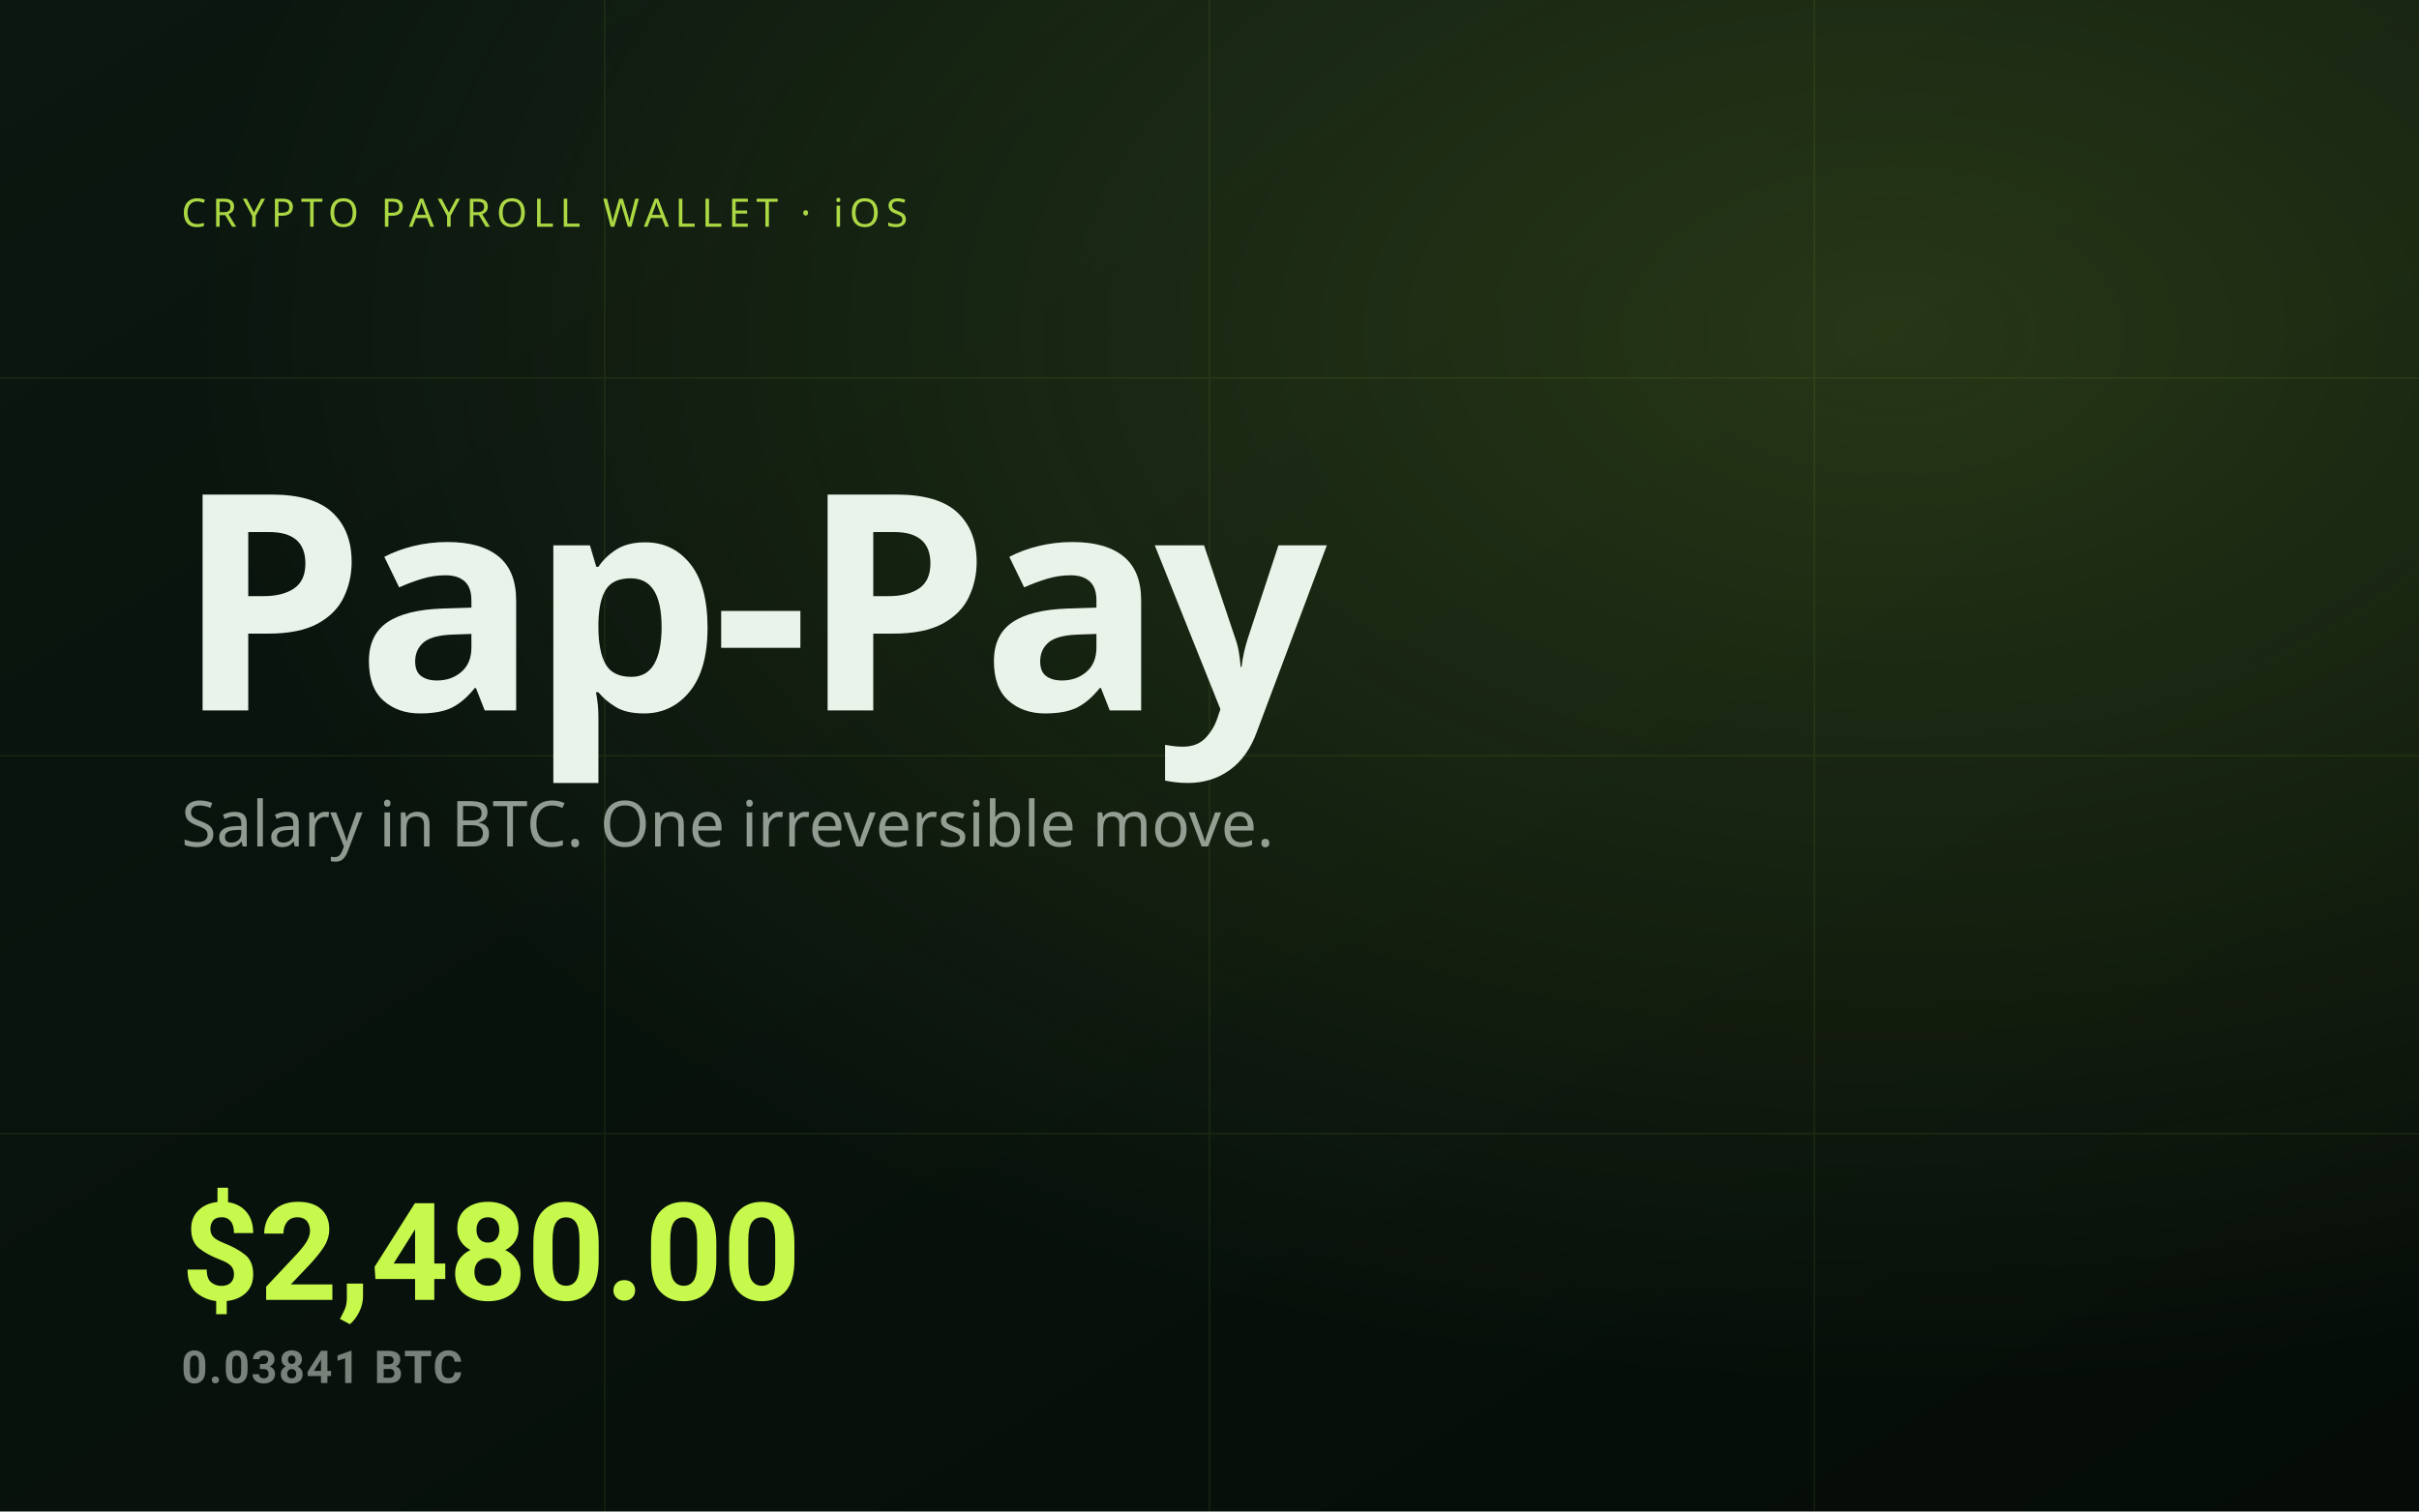
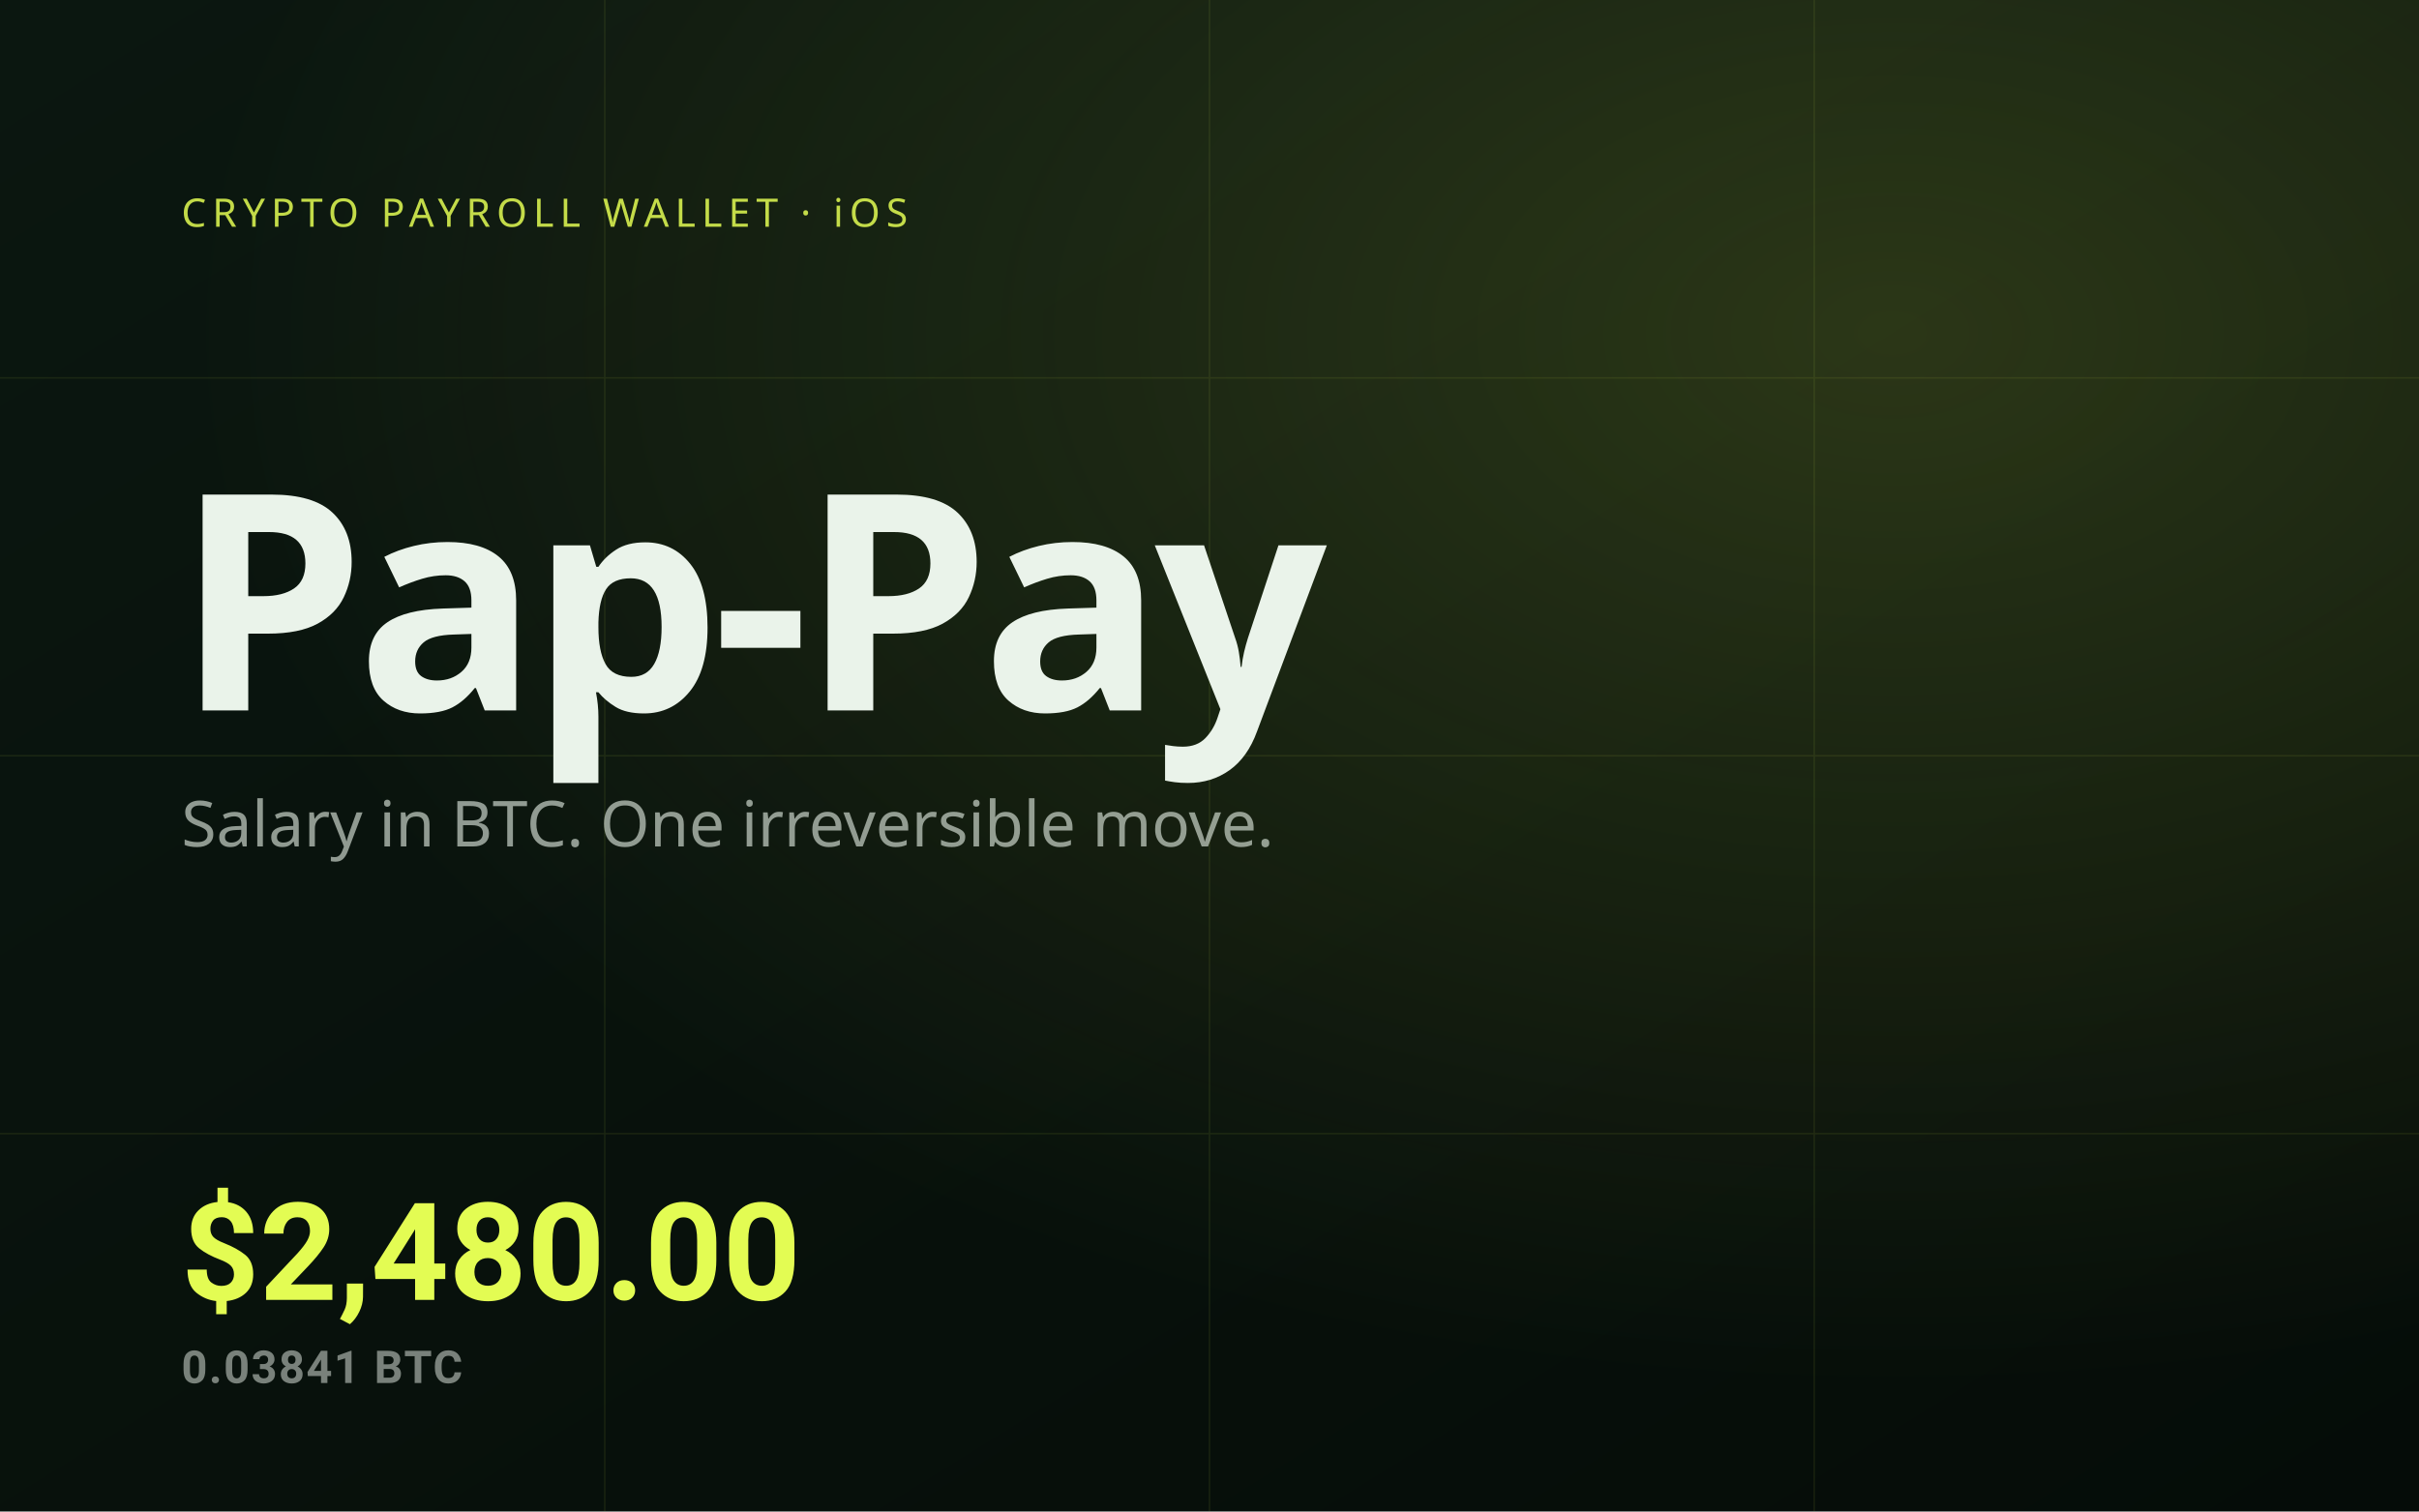
<svg xmlns="http://www.w3.org/2000/svg" viewBox="0 0 1600 1000" width="1600" height="1000" role="img" aria-label="Pap-Pay case cover">
  <defs>
    <linearGradient id="pp-bg" x1="0" y1="0" x2="1" y2="1">
      <stop offset="0" stop-color="#0B1710" />
      <stop offset="1" stop-color="#050C08" />
    </linearGradient>
    <radialGradient id="pp-glow" cx="0.78" cy="0.22" r="0.7">
-       <stop offset="0" stop-color="#C7F94D" stop-opacity="0.16" />
-       <stop offset="1" stop-color="#C7F94D" stop-opacity="0" />
+       <stop offset="0" stop-color="#E3FC53" stop-opacity="0.16" />
+       <stop offset="1" stop-color="#E3FC53" stop-opacity="0" />
    </radialGradient>
  </defs>
  <rect width="1600" height="1000" fill="url(#pp-bg)" />
  <rect width="1600" height="1000" fill="url(#pp-glow)" />
-   <g fill="none" stroke="#C7F94D" stroke-opacity="0.08" stroke-width="1">
+   <g fill="none" stroke="#E3FC53" stroke-opacity="0.08" stroke-width="1">
    <path d="M0 250 H1600 M0 500 H1600 M0 750 H1600 M400 0 V1000 M800 0 V1000 M1200 0 V1000" />
  </g>
-   <text x="120" y="150" font-family="'Manrope',sans-serif" font-size="26" letter-spacing="4" fill="#C7F94D" fill-opacity="0.85">CRYPTO PAYROLL WALLET · iOS</text>
+   <text x="120" y="150" font-family="'Manrope',sans-serif" font-size="26" letter-spacing="4" fill="#E3FC53" fill-opacity="0.85">CRYPTO PAYROLL WALLET · iOS</text>
  <text x="116" y="470" font-family="'Manrope',sans-serif" font-weight="800" font-size="200" fill="#EAF3EA" letter-spacing="-6">Pap-Pay</text>
  <text x="120" y="560" font-family="'Manrope',sans-serif" font-weight="500" font-size="42" fill="#EAF3EA" fill-opacity="0.6">Salary in BTC. One irreversible move.</text>
  <g font-family="'Roboto','Manrope',monospace" font-weight="700" fill="#EAF3EA">
-     <text x="120" y="860" font-size="90" fill="#C7F94D">$2,480.00</text>
+     <text x="120" y="860" font-size="90" fill="#E3FC53">$2,480.00</text>
    <text x="120" y="915" font-size="30" fill="#EAF3EA" fill-opacity="0.5" letter-spacing="1">0.03841 BTC</text>
  </g>
</svg>
